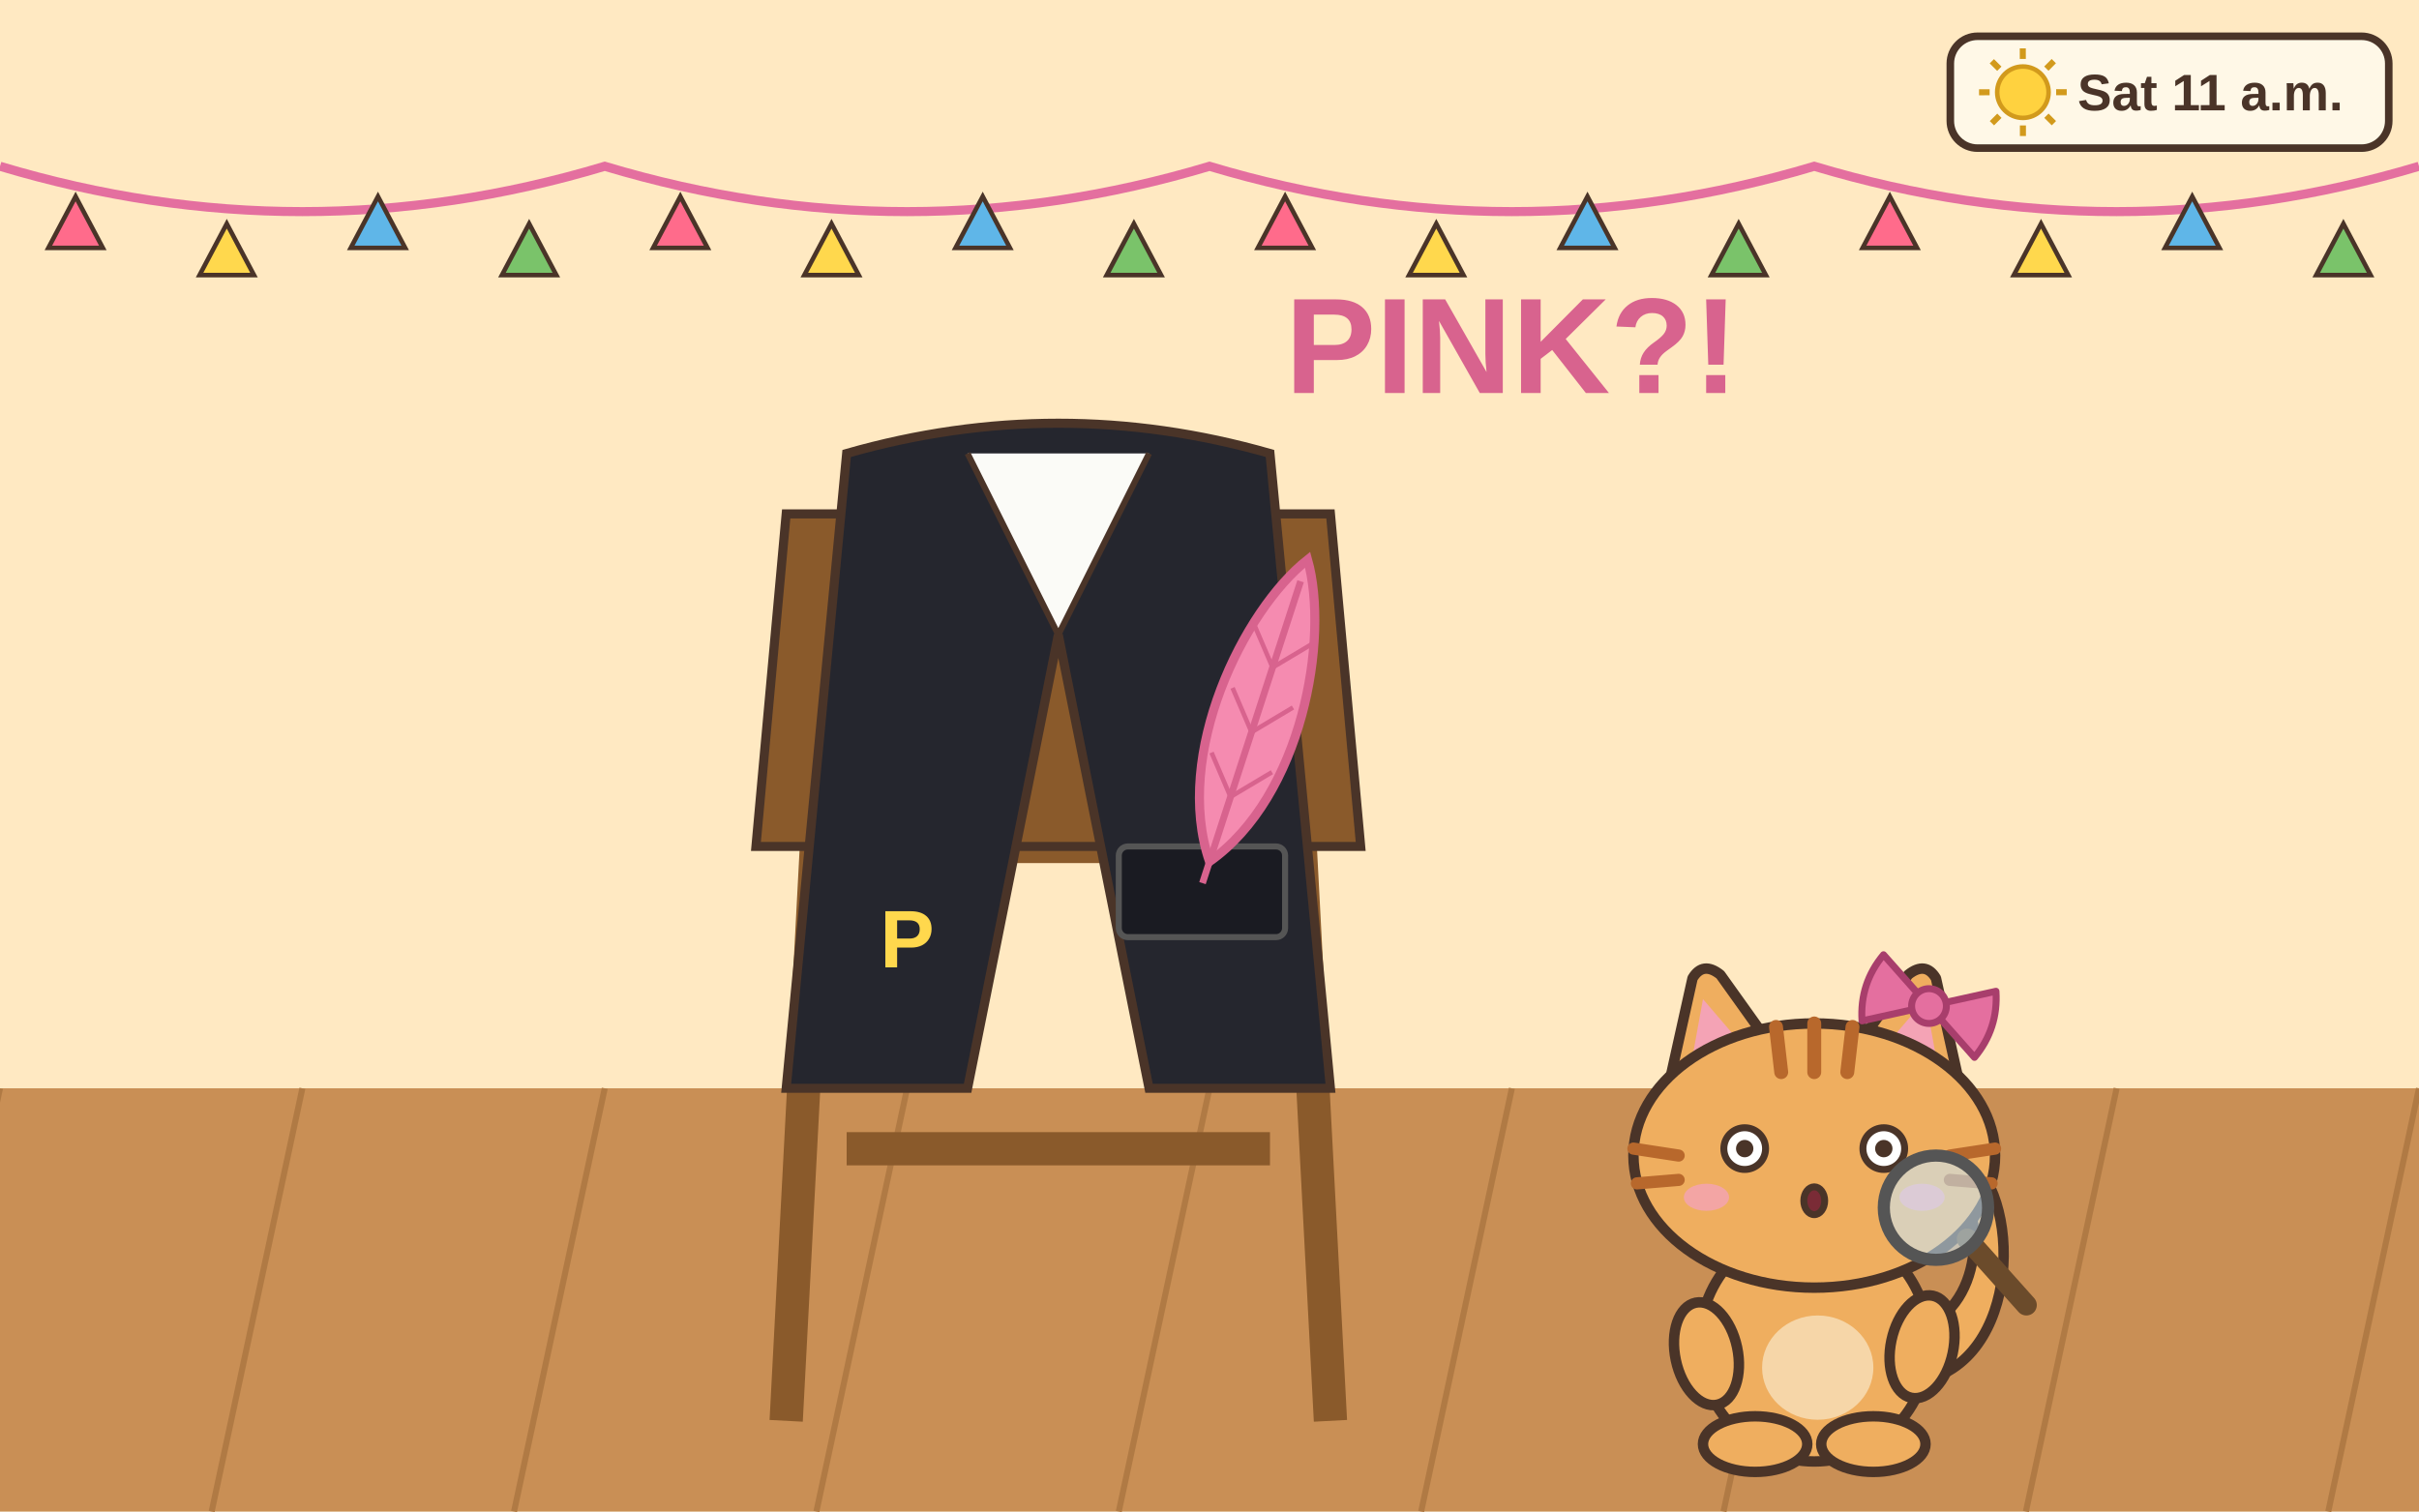
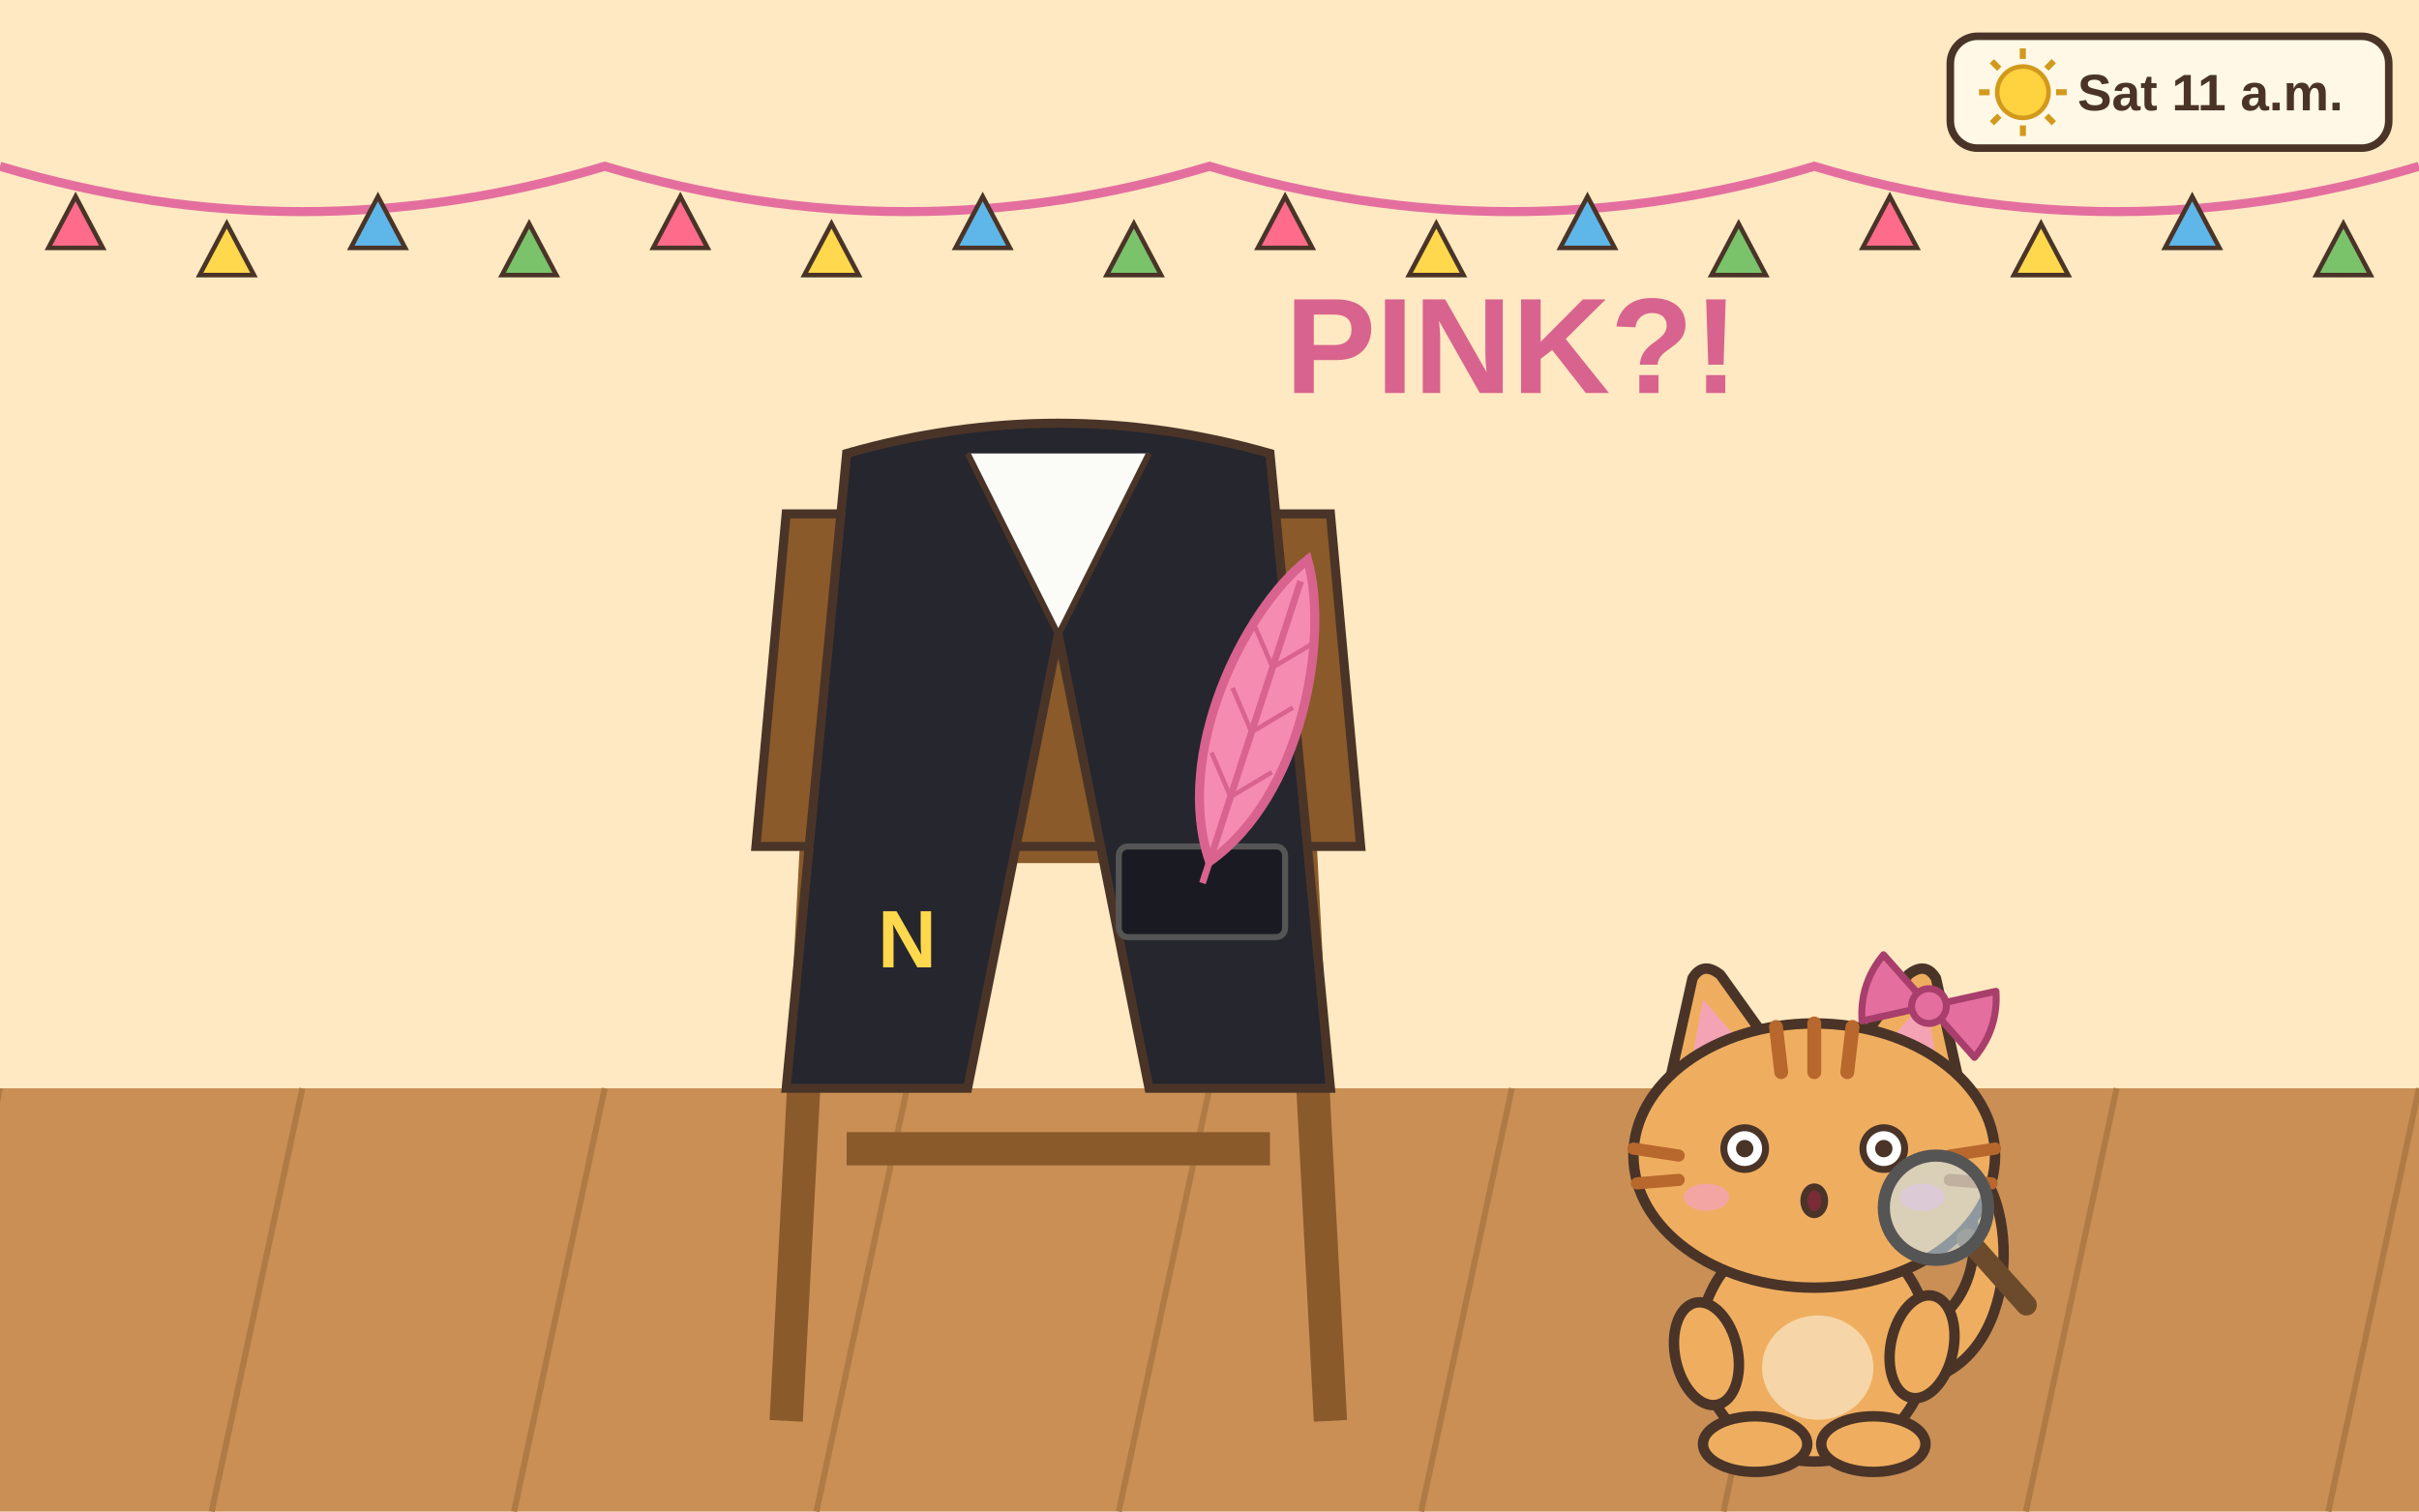
<svg xmlns="http://www.w3.org/2000/svg" viewBox="0 0 1600 1000" width="1600" height="1000">
  <style>.ch{animation:breathe 3.4s ease-in-out infinite;animation-delay:var(--d,0s);transform-box:fill-box;transform-origin:50% 100%}.m-happy,.m-love{animation-name:hop;animation-duration:2.8s}.m-shock{animation-name:shiver;animation-duration:2.4s}.m-angry{animation-name:puff;animation-duration:1.3s}.m-sad,.m-cry{animation-name:droop;animation-duration:4s}.m-sleep{animation-name:snore;animation-duration:3.8s}.m-sly,.m-sweat,.m-grumpy{animation-name:shifty;animation-duration:2.4s}@keyframes breathe{50%{transform:scale(1.015,.985)}}@keyframes hop{0%,58%,100%{transform:none}68%{transform:translateY(-16px) scale(.98,1.03)}78%{transform:scale(1.035,.965)}86%{transform:none}}@keyframes shiver{0%,30%,100%{transform:none}4%{transform:translateX(-7px) rotate(-1.5deg)}8%{transform:translateX(7px) rotate(1.5deg)}12%{transform:translateX(-6px)}16%{transform:translateX(6px)}20%{transform:translateX(-3px)}}@keyframes puff{50%{transform:scale(1.045,.965) translateY(2px)}}@keyframes droop{50%{transform:scale(1.01,.97) rotate(-1.2deg)}}@keyframes snore{50%{transform:scale(1.035,.965)}}@keyframes shifty{0%,100%{transform:rotate(-2deg)}50%{transform:rotate(2deg)}}.blink{animation:blink 4.6s infinite;animation-delay:var(--d,0s);transform-box:fill-box;transform-origin:50% 50%}@keyframes blink{0%,91%,100%{transform:none}94%{transform:scaleY(.1)}}.drip{animation:drip 1.8s ease-in infinite;animation-delay:var(--d,0s)}.drip+.drip{animation-delay:calc(var(--d,0s) - .9s)}@keyframes drip{0%{transform:translateY(-8px);opacity:0}25%{opacity:1}100%{transform:translateY(34px);opacity:0}}.zz{animation:zz 3s ease-in-out infinite}@keyframes zz{0%{transform:translate(0,14px);opacity:0}30%{opacity:1}100%{transform:translate(24px,-34px);opacity:0}}.twinkle{animation:tw 1.8s ease-in-out infinite;animation-delay:var(--d,0s);transform-box:fill-box;transform-origin:50% 50%}@keyframes tw{0%,100%{transform:scale(.7) rotate(0);opacity:.75}50%{transform:scale(1.18) rotate(45deg);opacity:1}}.sway{animation:sway 3.4s ease-in-out infinite;animation-delay:var(--d,0s);transform-box:fill-box;transform-origin:50% 100%}@keyframes sway{0%,100%{transform:rotate(-3deg) translateY(0)}50%{transform:rotate(3deg) translateY(-14px)}}.beat{animation:beat 1.3s ease-in-out infinite;animation-delay:var(--d,0s);transform-box:fill-box;transform-origin:50% 50%}@keyframes beat{0%,60%,100%{transform:scale(1)}12%{transform:scale(1.16)}24%{transform:scale(.96)}36%{transform:scale(1.08)}}.tail{animation:wag 1.7s ease-in-out infinite;transform-origin:60px -40px}@keyframes wag{50%{transform:rotate(10deg)}}.paw{animation:paw 1s ease-in-out infinite;transform-origin:56px -112px}@keyframes paw{50%{transform:rotate(-18deg)}}.float{animation:float 3.2s ease-in-out infinite;animation-delay:var(--d,0s)}@keyframes float{50%{transform:translateY(-18px)}}.ripple{animation:ripple 2.8s ease-in-out infinite;animation-delay:var(--d,0s)}@keyframes ripple{50%{transform:translateX(26px);opacity:.3}}.flutter{animation:flutter 2.4s ease-in-out infinite;animation-delay:var(--d,0s);transform-box:fill-box;transform-origin:50% 0}@keyframes flutter{50%{transform:rotate(9deg)}}.glow{animation:glow 2.6s ease-in-out infinite}@keyframes glow{50%{opacity:.35}}@media (prefers-reduced-motion:reduce){*{animation:none!important}}</style>
  <rect width="1600" height="1000" fill="#ffe9c2" />
  <rect y="720" width="1600" height="280" fill="#c98f55" />
  <path d="M0 720 L -60 1000" stroke="#b07a44" stroke-width="4" />
  <path d="M200 720 L 140 1000" stroke="#b07a44" stroke-width="4" />
  <path d="M400 720 L 340 1000" stroke="#b07a44" stroke-width="4" />
  <path d="M600 720 L 540 1000" stroke="#b07a44" stroke-width="4" />
  <path d="M800 720 L 740 1000" stroke="#b07a44" stroke-width="4" />
  <path d="M1000 720 L 940 1000" stroke="#b07a44" stroke-width="4" />
  <path d="M1200 720 L 1140 1000" stroke="#b07a44" stroke-width="4" />
  <path d="M1400 720 L 1340 1000" stroke="#b07a44" stroke-width="4" />
  <path d="M1600 720 L 1540 1000" stroke="#b07a44" stroke-width="4" />
  <path d="M0 110 Q 200 170 400 110 Q 600 170 800 110 Q 1000 170 1200 110 Q 1400 170 1600 110" fill="none" stroke="#e46f9f" stroke-width="6" />
  <path class="flutter" style="--d:0s" d="M50 130 l 18 34 l -36 0 z" fill="#ff6b8b" stroke="#4a3428" stroke-width="3" />
  <path class="flutter" style="--d:-0.4s" d="M150 148 l 18 34 l -36 0 z" fill="#ffd84d" stroke="#4a3428" stroke-width="3" />
  <path class="flutter" style="--d:-0.8s" d="M250 130 l 18 34 l -36 0 z" fill="#5fb6e8" stroke="#4a3428" stroke-width="3" />
  <path class="flutter" style="--d:-1.2s" d="M350 148 l 18 34 l -36 0 z" fill="#7ac36a" stroke="#4a3428" stroke-width="3" />
  <path class="flutter" style="--d:-1.6s" d="M450 130 l 18 34 l -36 0 z" fill="#ff6b8b" stroke="#4a3428" stroke-width="3" />
  <path class="flutter" style="--d:0s" d="M550 148 l 18 34 l -36 0 z" fill="#ffd84d" stroke="#4a3428" stroke-width="3" />
  <path class="flutter" style="--d:-0.4s" d="M650 130 l 18 34 l -36 0 z" fill="#5fb6e8" stroke="#4a3428" stroke-width="3" />
  <path class="flutter" style="--d:-0.8s" d="M750 148 l 18 34 l -36 0 z" fill="#7ac36a" stroke="#4a3428" stroke-width="3" />
  <path class="flutter" style="--d:-1.2s" d="M850 130 l 18 34 l -36 0 z" fill="#ff6b8b" stroke="#4a3428" stroke-width="3" />
  <path class="flutter" style="--d:-1.6s" d="M950 148 l 18 34 l -36 0 z" fill="#ffd84d" stroke="#4a3428" stroke-width="3" />
  <path class="flutter" style="--d:0s" d="M1050 130 l 18 34 l -36 0 z" fill="#5fb6e8" stroke="#4a3428" stroke-width="3" />
  <path class="flutter" style="--d:-0.4s" d="M1150 148 l 18 34 l -36 0 z" fill="#7ac36a" stroke="#4a3428" stroke-width="3" />
  <path class="flutter" style="--d:-0.8s" d="M1250 130 l 18 34 l -36 0 z" fill="#ff6b8b" stroke="#4a3428" stroke-width="3" />
  <path class="flutter" style="--d:-1.2s" d="M1350 148 l 18 34 l -36 0 z" fill="#ffd84d" stroke="#4a3428" stroke-width="3" />
  <path class="flutter" style="--d:-1.6s" d="M1450 130 l 18 34 l -36 0 z" fill="#5fb6e8" stroke="#4a3428" stroke-width="3" />
  <path class="flutter" style="--d:0s" d="M1550 148 l 18 34 l -36 0 z" fill="#7ac36a" stroke="#4a3428" stroke-width="3" />
  <path d="M520 940 L 540 560 L 860 560 L 880 940 M560 760 L 840 760" stroke="#8a5a2b" stroke-width="22" fill="none" />
  <path d="M520 340 L 880 340 L 900 560 L 500 560 Z" fill="#8a5a2b" stroke="#4a3428" stroke-width="6" />
  <path d="M560 300 Q 700 260 840 300 L 880 720 L 760 720 L 700 420 L 640 720 L 520 720 Z" fill="#25262e" stroke="#4a3428" stroke-width="6" />
  <path d="M640 300 L 700 420 L 760 300" fill="#fbfbf7" stroke="#4a3428" stroke-width="4" />
  <rect x="740" y="560" width="110" height="60" rx="6" fill="#1a1b22" stroke="#555" stroke-width="4" />
  <g transform="translate(800 570) rotate(18) scale(1.5)">
    <path d="M0 0 C 30 -40 20 -110 0 -140 C -20 -110 -30 -40 0 0 Z" fill="#f58bb0" stroke="#d8638e" stroke-width="4" />
    <path d="M0 10 L 0 -130" stroke="#d8638e" stroke-width="3" />
    <path d="M0 -30 l 14 -16 M0 -30 l -14 -16" stroke="#d8638e" stroke-width="2" />
    <path d="M0 -60 l 14 -16 M0 -60 l -14 -16" stroke="#d8638e" stroke-width="2" />
    <path d="M0 -90 l 14 -16 M0 -90 l -14 -16" stroke="#d8638e" stroke-width="2" />
  </g>
-   <text x="600" y="640" text-anchor="middle" font-size="54" font-weight="900" fill="#ffd84d" font-family="'Baloo 2', 'Trebuchet MS', Arial">P</text>
+   <text x="600" y="640" text-anchor="middle" font-size="54" font-weight="900" fill="#ffd84d" font-family="'Baloo 2', 'Trebuchet MS', Arial">N</text>
  <g transform="translate(1200 960) scale(1.15 1.15)">
    <g class="ch ch-cho m-shock" style="--d:-2.58s">
      <path class="tail" d="M60 -40 C 120 -50 120 -150 86 -170 C 76 -176 70 -168 78 -160 C 100 -140 98 -80 58 -70" fill="#efae5f" stroke="#4a3428" stroke-width="6" stroke-linejoin="round" />
      <ellipse cx="0" cy="-62" rx="66" ry="68" fill="#efae5f" stroke="#4a3428" stroke-width="6" />
      <ellipse cx="2" cy="-48" rx="32" ry="30" fill="#f6d6a8" />
      <ellipse cx="-34" cy="-4" rx="30" ry="16" fill="#efae5f" stroke="#4a3428" stroke-width="6" />
      <ellipse cx="34" cy="-4" rx="30" ry="16" fill="#efae5f" stroke="#4a3428" stroke-width="6" />
      <ellipse cx="-62" cy="-56" rx="18" ry="30" fill="#efae5f" stroke="#4a3428" stroke-width="6" transform="rotate(-12 -62 -56)" />
      <ellipse cx="62" cy="-60" rx="18" ry="30" fill="#efae5f" stroke="#4a3428" stroke-width="6" transform="rotate(12 62 -60)" />
      <path d="M-86 -200 L -70 -272 Q -64 -282 -54 -274 L -24 -232 Z" fill="#efae5f" stroke="#4a3428" stroke-width="6" stroke-linejoin="round" />
      <path d="M-72 -216 L -64 -260 L -40 -232 Z" fill="#f4a3b5" />
      <path d="M86 -200 L 70 -272 Q 64 -282 54 -274 L 24 -232 Z" fill="#efae5f" stroke="#4a3428" stroke-width="6" stroke-linejoin="round" />
      <path d="M72 -216 L 64 -260 L 40 -232 Z" fill="#f4a3b5" />
      <ellipse cx="0" cy="-170" rx="104" ry="76" fill="#efae5f" stroke="#4a3428" stroke-width="6" />
      <path d="M-22 -244 l 3 26 M0 -246 l 0 28 M22 -244 l -3 26" stroke="#b8682c" stroke-width="8" stroke-linecap="round" />
      <path d="M-104 -174 l 26 4 M-102 -154 l 24 -2 M104 -174 l -26 4 M102 -154 l -24 -2" stroke="#b8682c" stroke-width="7" stroke-linecap="round" />
      <g class="blink">
        <circle cx="-40" cy="-174" r="12" fill="#fff" stroke="#4a3428" stroke-width="4" />
        <circle cx="-40" cy="-174" r="5" fill="#4a3428" />
        <circle cx="40" cy="-174" r="12" fill="#fff" stroke="#4a3428" stroke-width="4" />
        <circle cx="40" cy="-174" r="5" fill="#4a3428" />
      </g>
      <ellipse cx="0" cy="-144" rx="6" ry="8" fill="#7a2b36" stroke="#4a3428" stroke-width="4" />
      <ellipse cx="-62" cy="-146" rx="13" ry="7.8" fill="#f4a3b5" opacity=".8" />
      <ellipse cx="62" cy="-146" rx="13" ry="7.8" fill="#f4a3b5" opacity=".8" />
      <g transform="translate(66 -256) rotate(18)">
        <path d="M0 0 L -34 -20 Q -42 0 -34 20 Z M0 0 L 34 -20 Q 42 0 34 20 Z" fill="#e46f9f" stroke="#a83e6c" stroke-width="4" stroke-linejoin="round" />
        <circle r="10" fill="#e46f9f" stroke="#a83e6c" stroke-width="4" />
      </g>
      <g transform="translate(70 -140) scale(1)">
        <path d="M18 18 L 52 56" stroke="#6b4b2b" stroke-width="12" stroke-linecap="round" />
        <circle cx="0" cy="0" r="30" fill="rgba(200,235,255,.55)" stroke="#555" stroke-width="7" />
      </g>
    </g>
  </g>
  <text x="1000" y="260" text-anchor="middle" font-size="90" font-weight="900" fill="#d8638e" font-family="'Baloo 2', 'Trebuchet MS', Arial">PINK?!</text>
  <g transform="translate(1290 24)">
    <rect width="290" height="74" rx="18" fill="#fff8e7" stroke="#4a3428" stroke-width="5" />
    <circle cx="48" cy="37" r="17" fill="#ffd23f" stroke="#d29a1c" stroke-width="3" />
    <path d="M48 37 m 22 0 l 7 0" stroke="#d29a1c" stroke-width="4" />
    <path d="M48 37 m 15.563 15.55 l 4.952 4.948" stroke="#d29a1c" stroke-width="4" />
    <path d="M48 37 m 0.018 22 l 0.006 7" stroke="#d29a1c" stroke-width="4" />
    <path d="M48 37 m -15.538 15.575 l -4.944 4.956" stroke="#d29a1c" stroke-width="4" />
    <path d="M48 37 m -22 0.035 l -7 0.011" stroke="#d29a1c" stroke-width="4" />
    <path d="M48 37 m -15.587 -15.525 l -4.96 -4.94" stroke="#d29a1c" stroke-width="4" />
    <path d="M48 37 m -0.053 -22 l -0.017 -7" stroke="#d29a1c" stroke-width="4" />
    <path d="M48 37 m 15.513 -15.6 l 4.936 -4.964" stroke="#d29a1c" stroke-width="4" />
    <text x="172" y="49" text-anchor="middle" font-size="34" font-weight="900" fill="#4a3428" font-family="Arial">Sat 11 a.m.</text>
  </g>
</svg>
